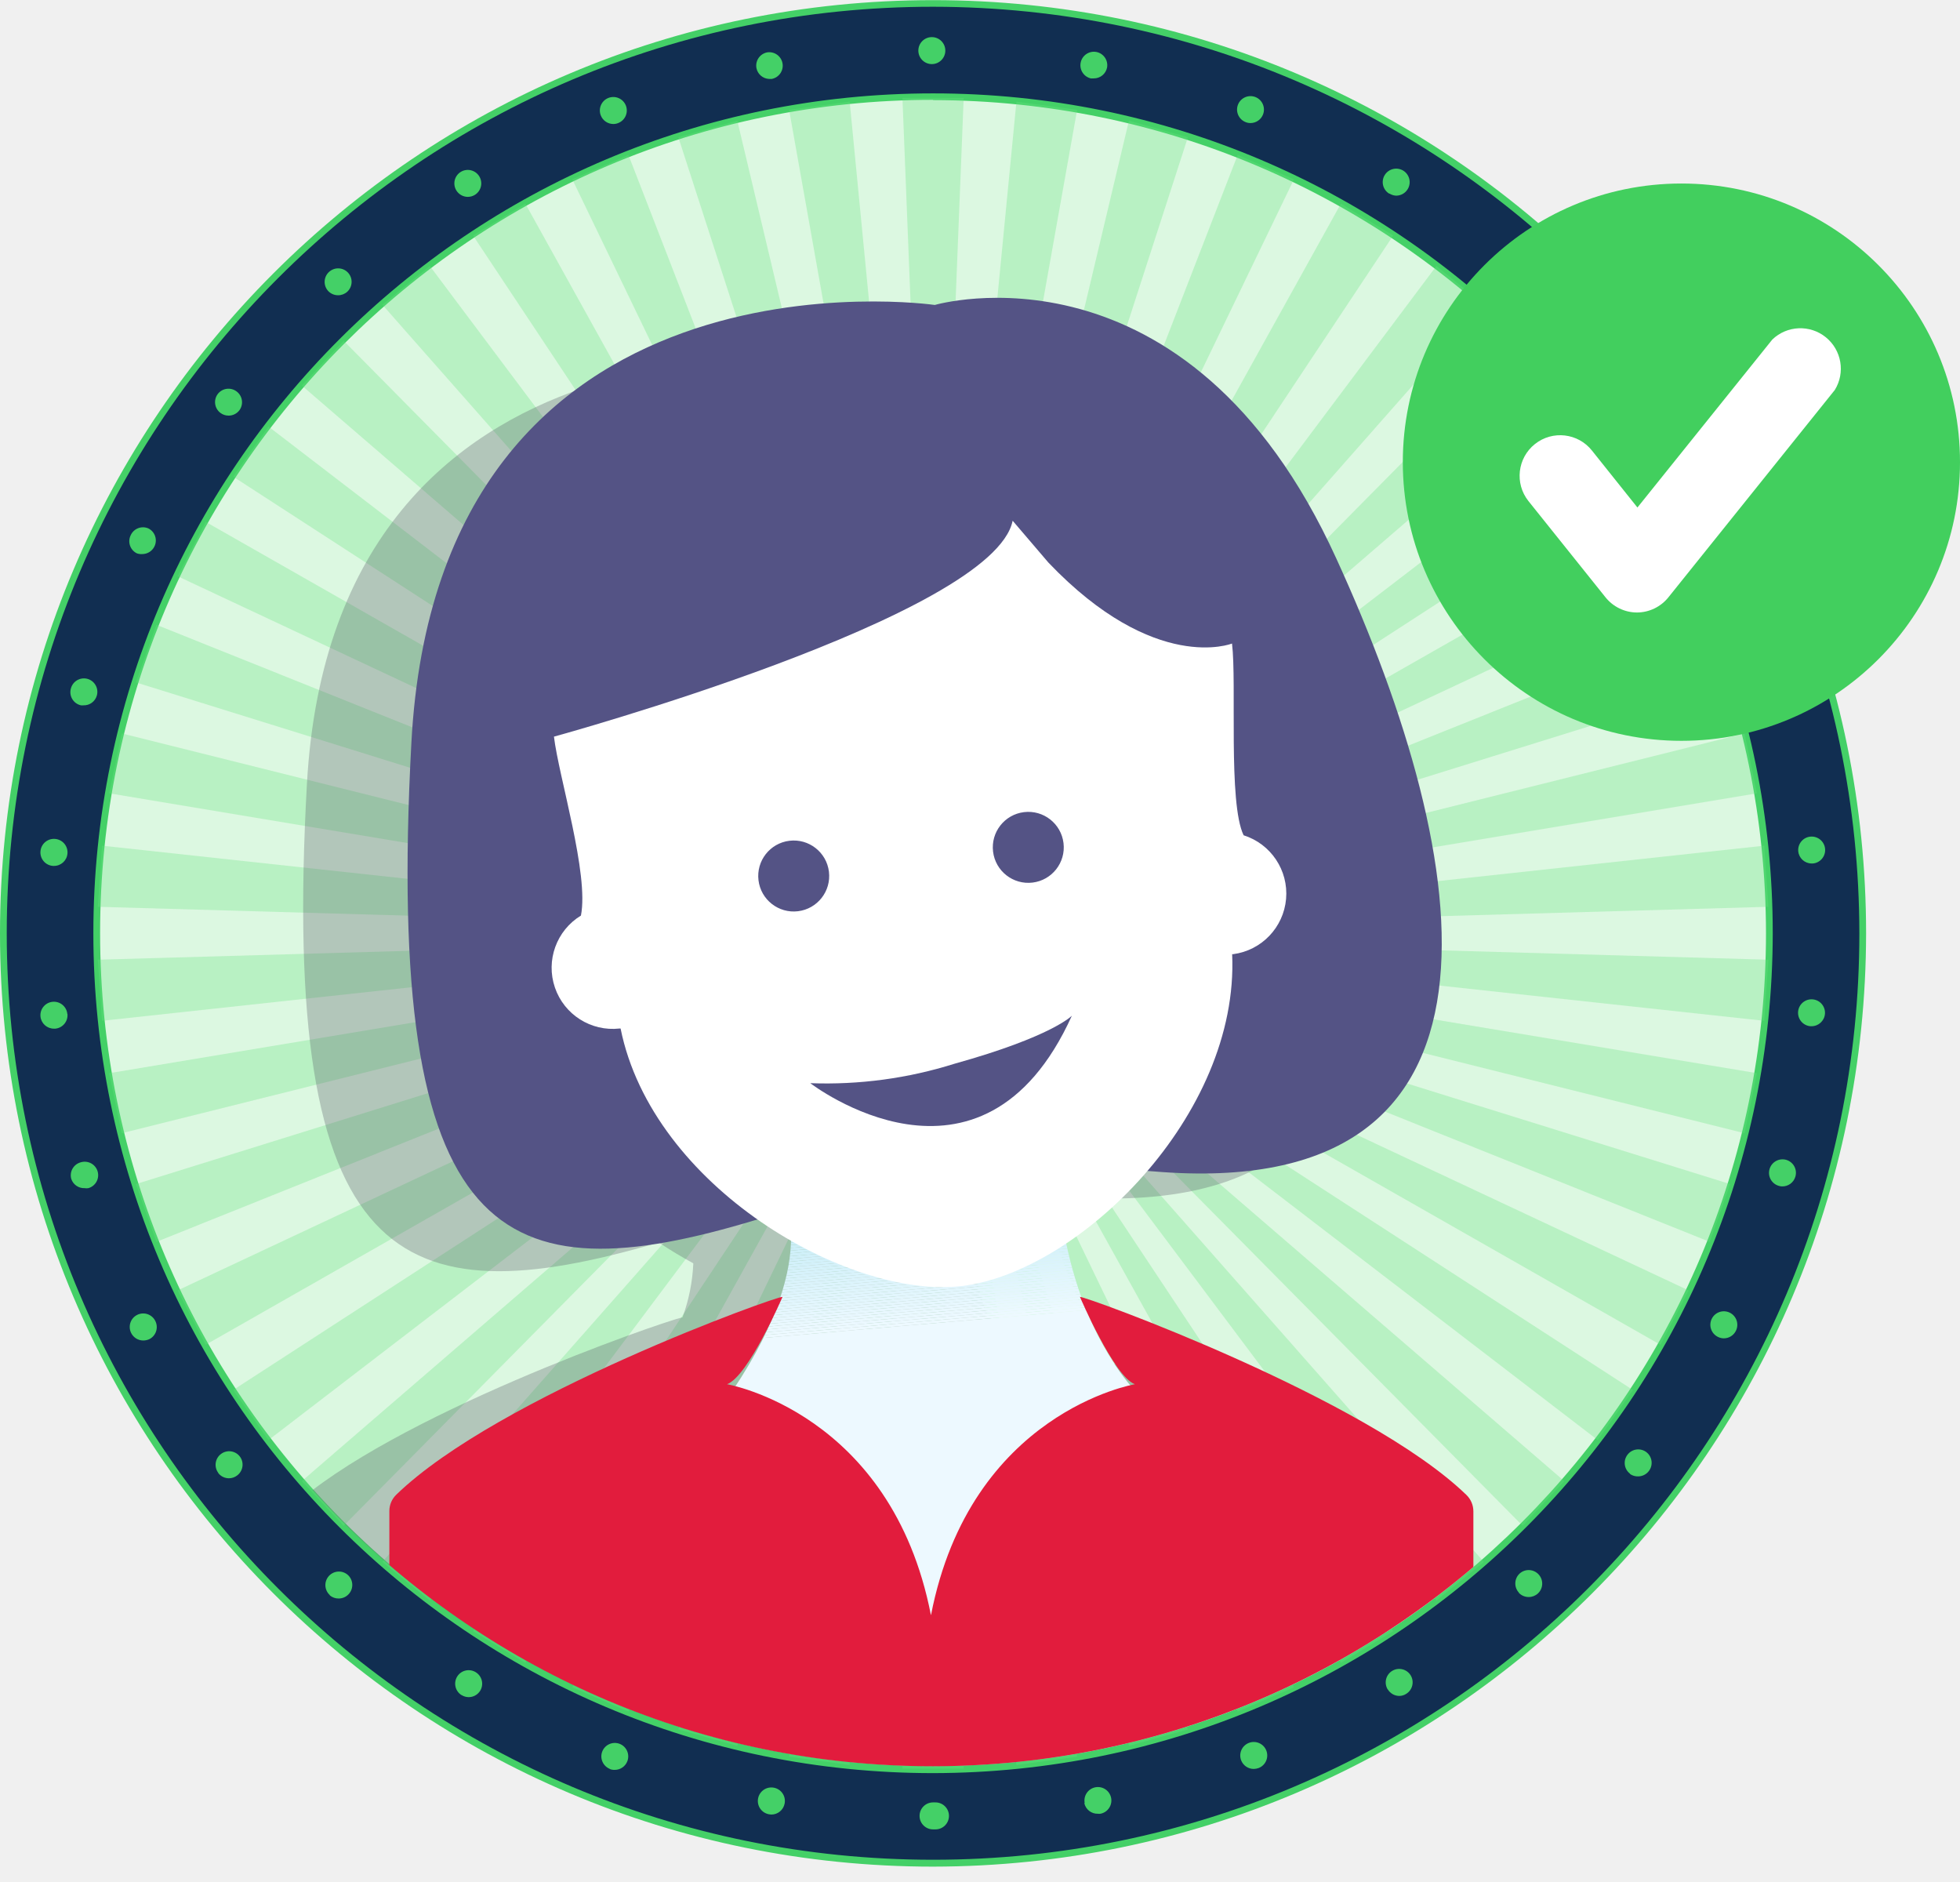
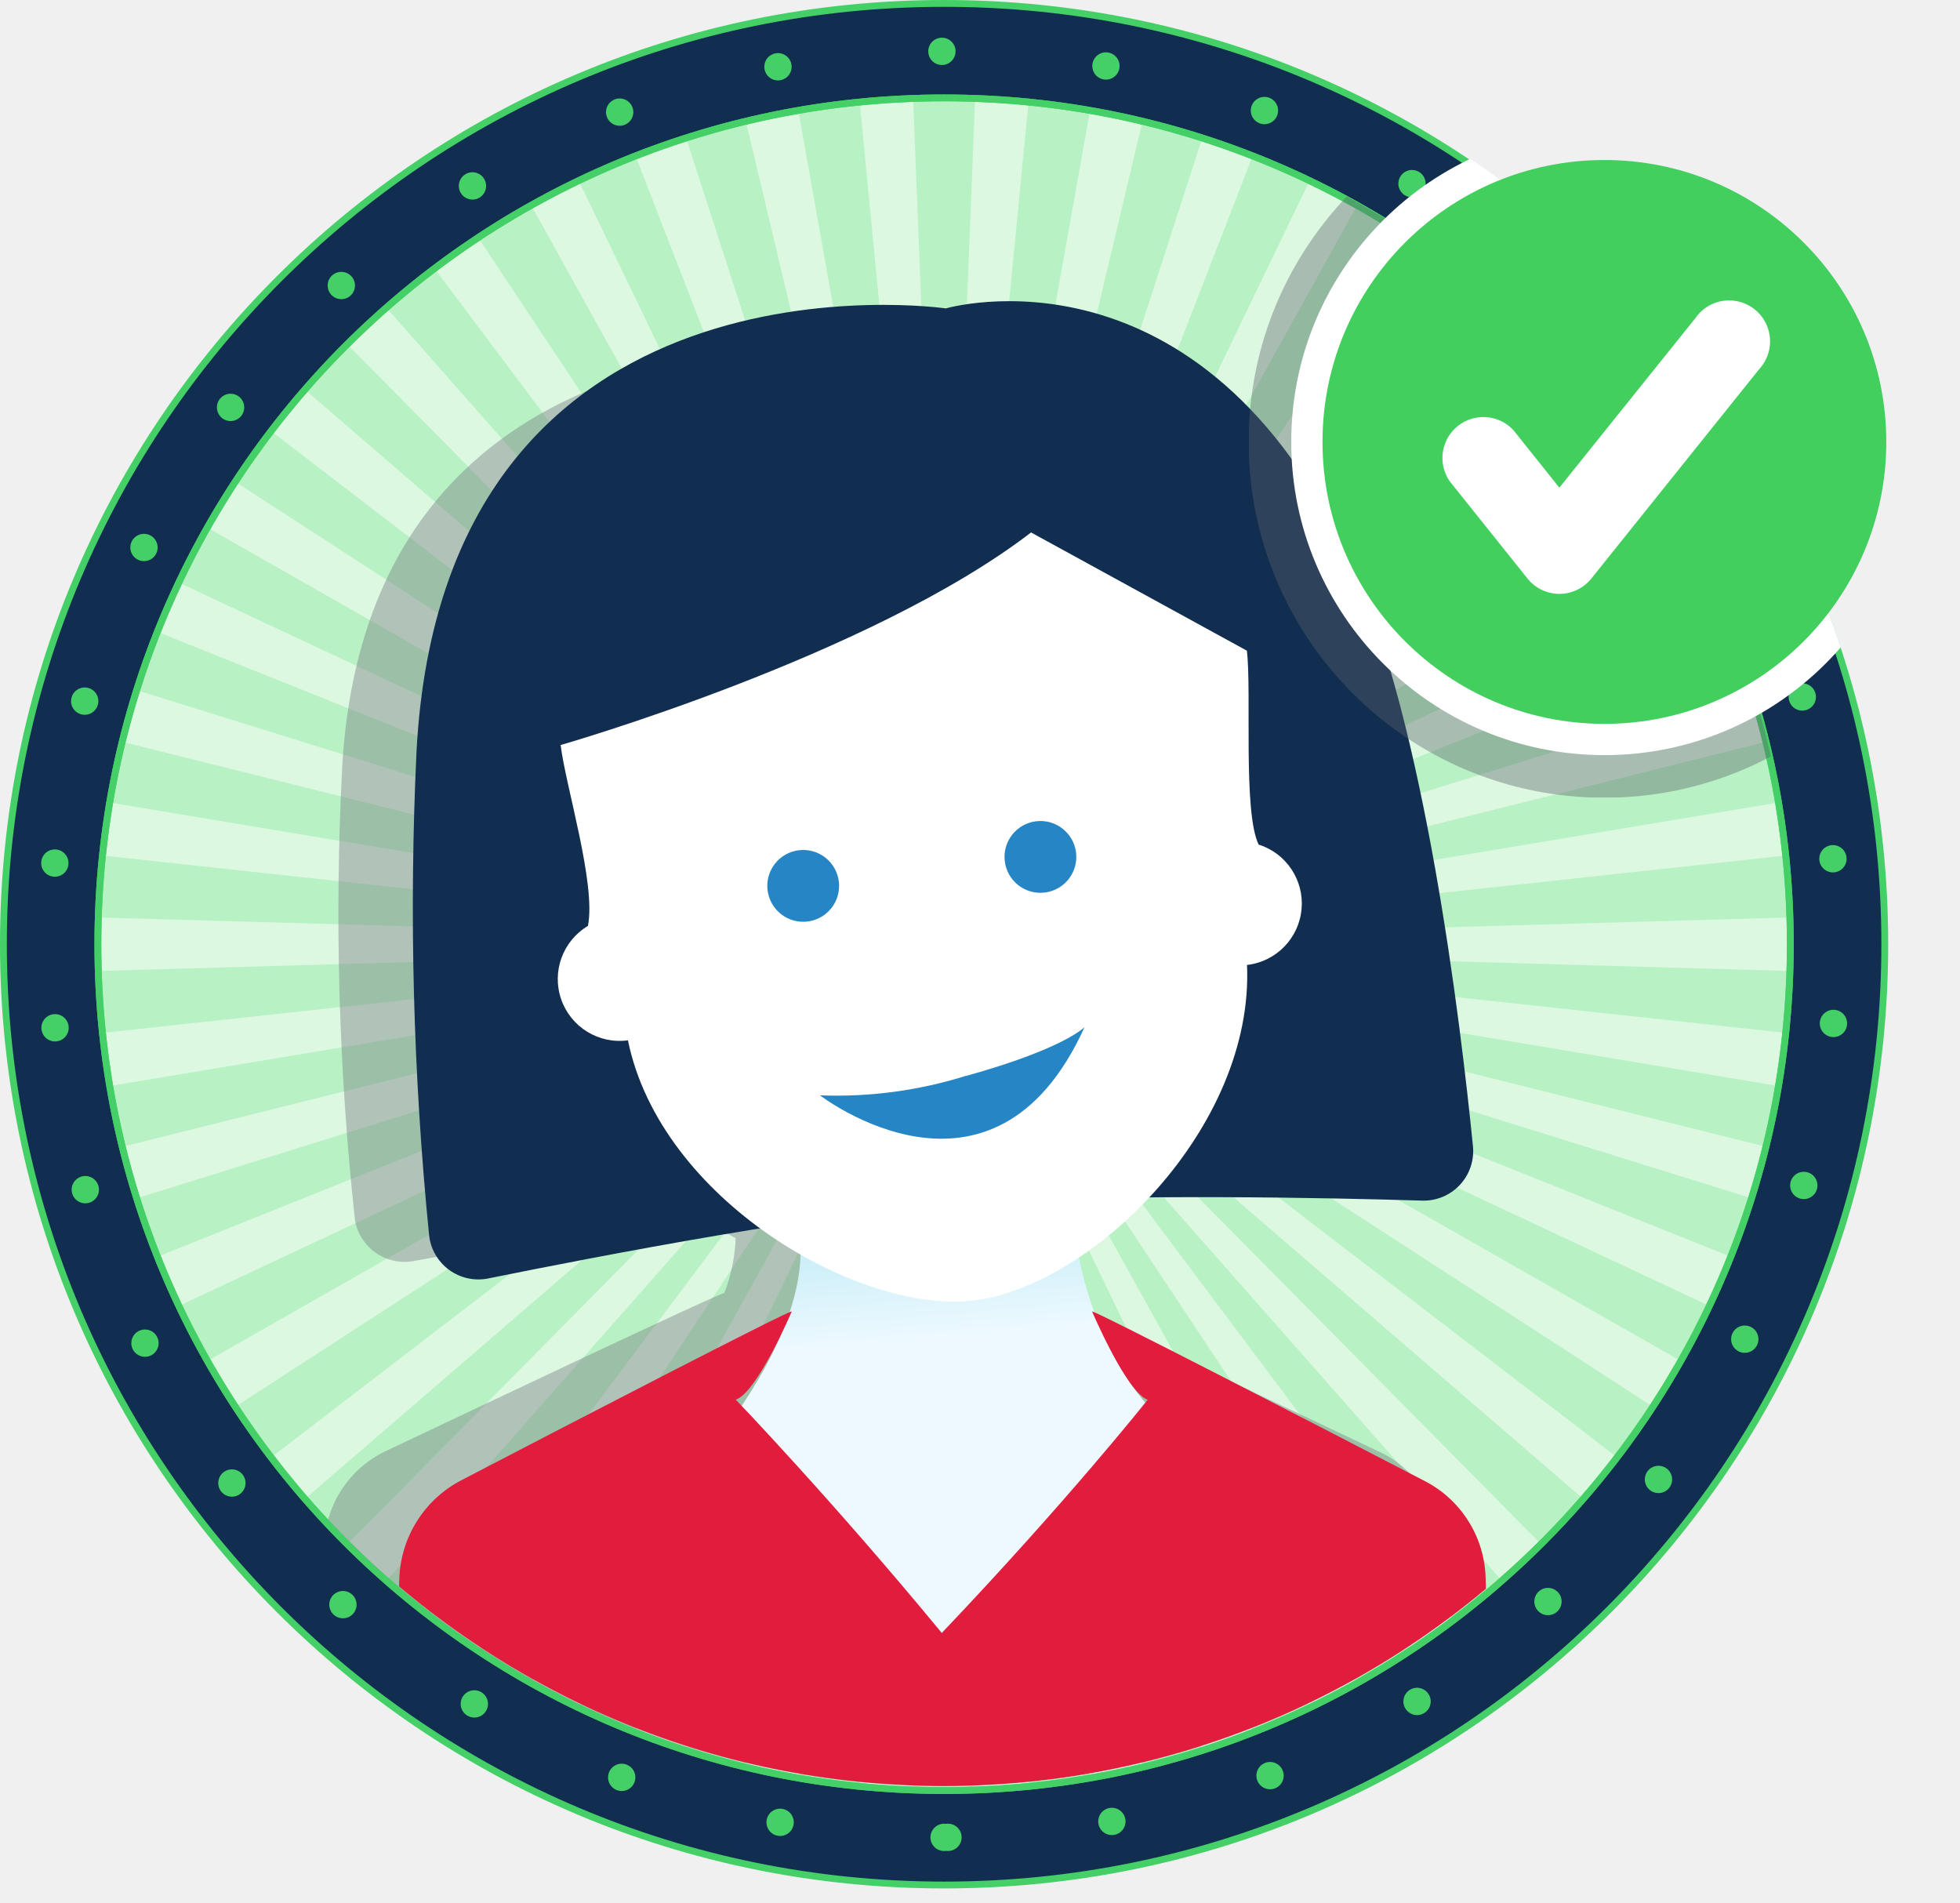
- <svg xmlns="http://www.w3.org/2000/svg" viewBox="0 0 145.28 139.42">
+ <svg xmlns="http://www.w3.org/2000/svg" xmlns:xlink="http://www.w3.org/1999/xlink" viewBox="0 0 143.58 139.35">
  <defs>
-     <style>.cls-1{fill:none;}.cls-2{fill:#112e51;}.cls-3{fill:#44d067;}.cls-4{fill:#dcf8e1;}.cls-5{opacity:0.31;}.cls-6{fill:#68e380;}.cls-7{clip-path:url(#clip-path);}.cls-8{opacity:0.33;}.cls-9{fill:#5b616a;}.cls-10{clip-path:url(#clip-path-2);}.cls-11{fill:#a9e4f1;}.cls-12{fill:#aae4f2;}.cls-13{fill:#abe4f2;}.cls-14{fill:#ace5f2;}.cls-15{fill:#ade5f2;}.cls-16{fill:#aee5f2;}.cls-17{fill:#afe6f3;}.cls-18{fill:#b0e6f3;}.cls-19{fill:#b1e6f3;}.cls-20{fill:#b2e7f3;}.cls-21{fill:#b3e7f3;}.cls-22{fill:#b4e7f4;}.cls-23{fill:#b5e8f4;}.cls-24{fill:#b6e8f4;}.cls-25{fill:#b7e8f4;}.cls-26{fill:#b8e9f4;}.cls-27{fill:#b9e9f5;}.cls-28{fill:#bae9f5;}.cls-29{fill:#bceaf5;}.cls-30{fill:#bdeaf5;}.cls-31{fill:#beeaf5;}.cls-32{fill:#bfeaf6;}.cls-33{fill:#c0ebf6;}.cls-34{fill:#c1ebf6;}.cls-35{fill:#c2ebf6;}.cls-36{fill:#c3ecf6;}.cls-37{fill:#c4ecf7;}.cls-38{fill:#c5ecf7;}.cls-39{fill:#c6edf7;}.cls-40{fill:#c7edf7;}.cls-41{fill:#c8edf7;}.cls-42{fill:#c9eef8;}.cls-43{fill:#caeef8;}.cls-44{fill:#cbeef8;}.cls-45{fill:#cceff8;}.cls-46{fill:#cdeff8;}.cls-47{fill:#ceeff9;}.cls-48{fill:#cff0f9;}.cls-49{fill:#d0f0f9;}.cls-50{fill:#d1f0f9;}.cls-51{fill:#d2f0f9;}.cls-52{fill:#d3f1fa;}.cls-53{fill:#d4f1fa;}.cls-54{fill:#d5f1fa;}.cls-55{fill:#d6f2fa;}.cls-56{fill:#d7f2fb;}.cls-57{fill:#d8f2fb;}.cls-58{fill:#d9f3fb;}.cls-59{fill:#daf3fb;}.cls-60{fill:#dbf3fb;}.cls-61{fill:#dcf4fc;}.cls-62{fill:#ddf4fc;}.cls-63{fill:#def4fc;}.cls-64{fill:#dff5fc;}.cls-65{fill:#e0f5fc;}.cls-66{fill:#e1f5fd;}.cls-67{fill:#e2f6fd;}.cls-68{fill:#e3f6fd;}.cls-69{fill:#e4f6fd;}.cls-70{fill:#e5f6fd;}.cls-71{fill:#e6f7fe;}.cls-72{fill:#e7f7fe;}.cls-73{fill:#e8f7fe;}.cls-74{fill:#e9f8fe;}.cls-75{fill:#eaf8fe;}.cls-76{fill:#ebf8ff;}.cls-77{fill:#ecf9ff;}.cls-78{fill:#edf9ff;}.cls-79{fill:#e21c3d;}.cls-80{fill:#545385;}.cls-81{fill:#fff;}.cls-82{fill:#42cf5e;}</style>
+     <filter id="luminosity-invert" filterUnits="userSpaceOnUse" color-interpolation-filters="sRGB">
+       <feColorMatrix values="-1 0 0 0 1 0 -1 0 0 1 0 0 -1 0 1 0 0 0 1 0" />
+     </filter>
+     <mask id="mask" x="-84.7" y="0" width="136.81" height="125.06" maskUnits="userSpaceOnUse">
+       <circle cx="-22.46" cy="62.82" r="61.99" stroke="#000" stroke-miterlimit="10" stroke-width="0.5" filter="url(#luminosity-invert)" />
+     </mask>
+     <mask id="mask-2" x="-91.76" y="-6.49" width="140.75" height="138.61" maskUnits="userSpaceOnUse">
+       <circle cx="-22.46" cy="62.82" r="69.3" filter="url(#luminosity-invert)" />
+     </mask>
+     <mask id="mask-3" x="7.06" y="6.87" width="123.93" height="128.35" maskUnits="userSpaceOnUse">
+       <path d="M69,130.8a62,62,0,1,1,62-62A62,62,0,0,1,69,130.8Z" filter="url(#luminosity-invert)" />
+     </mask>
    <clipPath id="clip-path">
-       <path class="cls-1" d="M69.16,130.89A61.86,61.86,0,1,1,131,69,61.93,61.93,0,0,1,69.16,130.89Z" />
+       <path d="M69.16,130.82A61.83,61.83,0,1,1,131,69,61.9,61.9,0,0,1,69.16,130.82Z" fill="none" />
    </clipPath>
-     <clipPath id="clip-path-2">
-       <path class="cls-1" d="M57.78,88.13s3.43,4.57-3.43,14.85a22.6,22.6,0,0,0-2.29,20.57l17.14,6.86,13.71-5.71S97.16,118,84.06,103c-5.8-6.67-5.71-16.71-5.71-16.71Z" />
-     </clipPath>
+     <linearGradient id="linear-gradient" x1="66.88" y1="78.12" x2="69.29" y2="106.02" gradientUnits="userSpaceOnUse">
+       <stop offset="0" stop-color="#8adaeb" />
+       <stop offset="0.71" stop-color="#edf9ff" />
+     </linearGradient>
+     <symbol id="New_Symbol" data-name="New Symbol" viewBox="0 0 52.11 52.11">
+       <g mask="url(#mask)">
+         <circle cx="26.06" cy="26.06" r="26.06" fill="#5b616a" opacity="0.4" />
+       </g>
+       <g mask="url(#mask-2)">
+         <circle cx="26.06" cy="26.06" r="22.94" fill="#fff" />
+       </g>
+       <circle cx="26.06" cy="26.06" r="20.65" fill="#42cf5e" />
+       <path d="M22.77,37.19a3,3,0,0,1-2.34-1.12l-5.71-7.14a3,3,0,0,1,4.67-3.74l3.37,4.22L32.72,17a3,3,0,1,1,4.67,3.74L25.1,36.07A3,3,0,0,1,22.77,37.19Z" fill="#fff" />
+     </symbol>
  </defs>
-   <g id="Layer_2" data-name="Layer 2">
-     <g id="Layer_1-2" data-name="Layer 1">
-       <circle class="cls-2" cx="69.16" cy="69.16" r="68.91" />
-       <path class="cls-3" d="M68.16,134.57a1,1,0,0,1,1-1h.18a1,1,0,0,1,1,1h0a1,1,0,0,1-1,1h-.18A1,1,0,0,1,68.16,134.57ZM57,134.45a1,1,0,0,1-.81-1.17h0a1,1,0,0,1,1.17-.8h0a1,1,0,0,1,.8,1.17h0a1,1,0,0,1-1,.82h0Zm23.4-.83a1,1,0,0,1,.79-1.17h0a1,1,0,0,1,1.17.79h0a1,1,0,0,1-.79,1.17h0a.66.66,0,0,1-.19,0h0A1,1,0,0,1,80.37,133.62Zm-35.19-2.53h0a1,1,0,0,1-.57-1.29h0a1,1,0,0,1,1.29-.57h0a1,1,0,0,1,.57,1.29h0a1,1,0,0,1-.93.64h0A.93.93,0,0,1,45.18,131.09ZM92,130.46a1,1,0,0,1,.57-1.3h0a1,1,0,0,1,1.29.56h0a1,1,0,0,1-.56,1.3h0a1.15,1.15,0,0,1-.36.07h0A1,1,0,0,1,92,130.46Zm-57.79-4.84h0a1,1,0,0,1-.32-1.38h0a1,1,0,0,1,1.37-.32h0a1,1,0,0,1,.33,1.38h0a1,1,0,0,1-.85.47h0A1,1,0,0,1,34.22,125.62Zm68.65-.42a1,1,0,0,1,.32-1.37h0a1,1,0,0,1,1.38.32h0a1,1,0,0,1-.32,1.37h0a.94.94,0,0,1-.53.16h0A1,1,0,0,1,102.87,125.2Zm-78.42-7a1,1,0,0,1-.06-1.41h0a1,1,0,0,1,1.41-.07h0a1,1,0,0,1,.06,1.41h0a1,1,0,0,1-.74.33h0A1,1,0,0,1,24.45,118.23Zm88.14-.18a1,1,0,0,1,.06-1.41h0a1,1,0,0,1,1.41.07h0a1,1,0,0,1-.06,1.41h0a1,1,0,0,1-.68.26h0A1,1,0,0,1,112.59,118.05Zm-96.4-8.87h0a1,1,0,0,1,.2-1.4h0a1,1,0,0,1,1.4.19h0a1,1,0,0,1-.2,1.4h0a1,1,0,0,1-.6.21h0A1,1,0,0,1,16.19,109.18Zm104.64.06a1,1,0,0,1-.19-1.4h0a1,1,0,0,1,1.4-.2h0a1,1,0,0,1,.19,1.4h0a1,1,0,0,1-.8.4h0A1,1,0,0,1,120.83,109.24ZM9.72,98.78a1,1,0,0,1,.45-1.34h0a1,1,0,0,1,1.34.45h0a1,1,0,0,1-.44,1.35h0a1.06,1.06,0,0,1-.45.1h0A1,1,0,0,1,9.72,98.78Zm117.61.29a1,1,0,0,1-.45-1.34h0a1,1,0,0,1,1.34-.45h0a1,1,0,0,1,.45,1.34h0a1,1,0,0,1-.9.56h0A1,1,0,0,1,127.33,99.07ZM5.28,87.36h0A1,1,0,0,1,6,86.13H6a1,1,0,0,1,1.24.69h0a1,1,0,0,1-.69,1.23h0a.86.86,0,0,1-.28,0h0A1,1,0,0,1,5.28,87.36Zm126.57.52a1,1,0,0,1-.69-1.23h0a1,1,0,0,1,1.23-.7h0a1,1,0,0,1,.69,1.24h0a1,1,0,0,1-1,.73h0A.83.83,0,0,1,131.85,87.88ZM3,75.33a1,1,0,0,1,.9-1.09h0a1,1,0,0,1,1.09.9H5a1,1,0,0,1-.9,1.09H4A1,1,0,0,1,3,75.33Zm131.19.72a1,1,0,0,1-.91-1.09h0a1,1,0,0,1,1.09-.9h0a1,1,0,0,1,.9,1.08h0a1,1,0,0,1-1,.91h-.09ZM3.93,64.17A1,1,0,0,1,3,63.08H3a1,1,0,0,1,1.09-.91h0A1,1,0,0,1,5,63.26H5a1,1,0,0,1-1,.91H3.93Zm129.36-1.09a1,1,0,0,1,.9-1.08h0a1,1,0,0,1,1.09.9h0a1,1,0,0,1-.9,1.09h-.1A1,1,0,0,1,133.29,63.08ZM6,52.27A1,1,0,0,1,5.26,51h0a1,1,0,0,1,1.23-.69h0a1,1,0,0,1,.69,1.23h0a1,1,0,0,1-1,.73h0A.86.86,0,0,1,6,52.27Zm125.14-.86a1,1,0,0,1,.68-1.23h0a1,1,0,0,1,1.24.68h0a1,1,0,0,1-.69,1.24h0a1.22,1.22,0,0,1-.27,0h0A1,1,0,0,1,131.09,51.41ZM10.13,41a1,1,0,0,1-.44-1.34h0A1,1,0,0,1,11,39.16h0a1,1,0,0,1,.44,1.35h0a1,1,0,0,1-.89.55h0A.94.94,0,0,1,10.13,41Zm116.63-.6h0a1,1,0,0,1,.45-1.34h0a1,1,0,0,1,1.34.44h0a1,1,0,0,1-.44,1.35h0a1,1,0,0,1-.45.1h0A1,1,0,0,1,126.76,40.35ZM16.34,30.6a1,1,0,0,1-.2-1.4h0a1,1,0,0,1,1.4-.19h0a1,1,0,0,1,.2,1.4h0a1,1,0,0,1-.8.39h0A1,1,0,0,1,16.34,30.6Zm104.13-.33a1,1,0,0,1,.2-1.4h0a1,1,0,0,1,1.4.19h0a1,1,0,0,1-.2,1.4h0a.94.94,0,0,1-.6.2h0A1,1,0,0,1,120.47,30.27ZM24.32,21.56a1,1,0,0,1,.07-1.41h0a1,1,0,0,1,1.41.06h0a1,1,0,0,1-.06,1.41h0a1,1,0,0,1-.68.26h0A1,1,0,0,1,24.32,21.56Zm88.13-.06h0a1,1,0,0,1-.06-1.42h0A1,1,0,0,1,113.8,20h0a1,1,0,0,1,.06,1.41h0a1,1,0,0,1-.73.32h0A1,1,0,0,1,112.45,21.5ZM33.83,14.12a1,1,0,0,1,.32-1.38h0a1,1,0,0,1,1.37.32h0a1,1,0,0,1-.32,1.38h0a1,1,0,0,1-.52.15h0A1,1,0,0,1,33.83,14.12Zm69.14.23a1,1,0,0,1-.33-1.38h0a1,1,0,0,1,1.38-.32h0a1,1,0,0,1,.32,1.37h0a1,1,0,0,1-.85.48h0A1,1,0,0,1,103,14.35ZM44.53,8.55a1,1,0,0,1,.56-1.29h0a1,1,0,0,1,1.3.56h0a1,1,0,0,1-.57,1.3h0a.93.93,0,0,1-.36.07h0A1,1,0,0,1,44.53,8.55Zm47.8.5a1,1,0,0,1-.57-1.29h0a1,1,0,0,1,1.29-.57h0a1,1,0,0,1,.57,1.29h0a1,1,0,0,1-.93.64h0A.93.93,0,0,1,92.33,9.05Zm-36.26-4a1,1,0,0,1,.8-1.17h0A1,1,0,0,1,58,4.68h0a1,1,0,0,1-.8,1.17h0l-.19,0h0A1,1,0,0,1,56.07,5.05Zm24.83.77a1,1,0,0,1-.8-1.17h0a1,1,0,0,1,1.16-.8h0A1,1,0,0,1,82.06,5h0a1,1,0,0,1-1,.81H80.9ZM68.07,3.75a1,1,0,0,1,1-1h0a1,1,0,0,1,1,1h0a1,1,0,0,1-1,1h0A1,1,0,0,1,68.07,3.75Z" />
-       <path class="cls-3" d="M69.16,138.33a69.16,69.16,0,1,1,69.16-69.16A69.24,69.24,0,0,1,69.16,138.33ZM69.16.5a68.66,68.66,0,1,0,68.66,68.66A68.74,68.74,0,0,0,69.16.5Z" />
-       <circle class="cls-4" cx="69.16" cy="69.16" r="61.99" />
-       <path class="cls-3" d="M69.16,131.4A62.24,62.24,0,1,1,131.4,69.16,62.31,62.31,0,0,1,69.16,131.4Zm0-124A61.74,61.74,0,1,0,130.9,69.16,61.81,61.81,0,0,0,69.16,7.42Z" />
-       <g class="cls-5">
-         <polygon class="cls-6" points="68.5 73.96 58.49 130.18 62.98 130.8 68.5 73.96" />
-         <polygon class="cls-6" points="69.82 64.36 79.84 8.14 75.34 7.53 69.82 64.36" />
-         <polygon class="cls-6" points="67.86 73.83 50.28 128.16 54.65 129.38 67.86 73.83" />
-         <polygon class="cls-6" points="70.47 64.5 88.05 10.17 83.68 8.94 70.47 64.5" />
-         <polygon class="cls-6" points="67.23 73.61 42.42 125.04 46.58 126.84 67.23 73.61" />
-         <polygon class="cls-6" points="71.09 64.72 95.91 13.29 91.74 11.48 71.09 64.72" />
-         <polygon class="cls-6" points="66.65 73.3 35.06 120.88 38.94 123.23 66.65 73.3" />
-         <polygon class="cls-6" points="71.68 65.02 103.27 17.45 99.39 15.09 71.68 65.02" />
-         <polygon class="cls-6" points="66.11 72.92 28.34 115.75 31.86 118.61 66.11 72.92" />
-         <polygon class="cls-6" points="72.22 65.41 109.99 22.58 106.47 19.71 72.22 65.41" />
-         <polygon class="cls-6" points="65.62 72.47 22.37 109.76 25.47 113.07 65.62 72.47" />
-         <polygon class="cls-6" points="72.7 65.86 115.95 28.57 112.86 25.25 72.7 65.86" />
-         <polygon class="cls-6" points="65.2 71.96 17.28 103.01 19.9 106.72 65.2 71.96" />
-         <polygon class="cls-6" points="73.12 66.37 121.04 35.32 118.43 31.61 73.12 66.37" />
-         <polygon class="cls-6" points="64.86 71.39 13.16 95.63 15.24 99.66 64.86 71.39" />
-         <polygon class="cls-6" points="73.46 66.93 125.17 42.7 123.08 38.67 73.46 66.93" />
-         <polygon class="cls-6" points="64.6 70.78 10.07 87.75 11.59 92.03 64.6 70.78" />
-         <polygon class="cls-6" points="73.73 67.54 128.25 50.57 126.73 46.3 73.73 67.54" />
-         <polygon class="cls-6" points="64.42 70.15 8.09 79.53 9.02 83.98 64.42 70.15" />
-         <polygon class="cls-6" points="73.91 68.18 130.23 58.79 129.31 54.35 73.91 68.18" />
-         <polygon class="cls-6" points="64.33 69.49 7.25 71.12 7.56 75.65 64.33 69.49" />
-         <polygon class="cls-6" points="74 68.83 131.08 67.2 130.77 62.67 74 68.83" />
-         <polygon class="cls-6" points="64.33 68.83 7.56 62.67 7.25 67.2 64.33 68.83" />
-         <polygon class="cls-6" points="74 69.49 130.77 75.65 131.08 71.12 74 69.49" />
-         <polygon class="cls-6" points="64.42 68.18 9.02 54.35 8.09 58.79 64.42 68.18" />
-         <polygon class="cls-6" points="73.91 70.15 129.31 83.98 130.23 79.53 73.91 70.15" />
-         <polygon class="cls-6" points="64.6 67.54 11.59 46.3 10.07 50.57 64.6 67.54" />
-         <polygon class="cls-6" points="73.73 70.78 126.73 92.03 128.25 87.75 73.73 70.78" />
-         <polygon class="cls-6" points="64.86 66.93 15.24 38.67 13.16 42.7 64.86 66.93" />
-         <polygon class="cls-6" points="73.46 71.39 123.08 99.66 125.17 95.63 73.46 71.39" />
-         <polygon class="cls-6" points="65.2 66.37 19.9 31.61 17.28 35.32 65.2 66.37" />
-         <polygon class="cls-6" points="73.12 71.96 118.43 106.72 121.04 103.01 73.12 71.96" />
-         <polygon class="cls-6" points="65.62 65.86 25.47 25.25 22.37 28.57 65.62 65.86" />
-         <polygon class="cls-6" points="72.7 72.47 112.86 113.07 115.95 109.76 72.7 72.47" />
-         <polygon class="cls-6" points="66.11 65.41 31.86 19.71 28.34 22.58 66.11 65.41" />
-         <polygon class="cls-6" points="72.22 72.92 106.47 118.61 109.99 115.75 72.22 72.92" />
-         <polygon class="cls-6" points="66.65 65.02 38.94 15.09 35.06 17.45 66.65 65.02" />
-         <polygon class="cls-6" points="71.68 73.3 99.39 123.23 103.27 120.88 71.68 73.3" />
-         <polygon class="cls-6" points="67.23 64.72 46.58 11.48 42.42 13.29 67.23 64.72" />
-         <polygon class="cls-6" points="71.09 73.61 91.74 126.84 95.91 125.04 71.09 73.61" />
-         <polygon class="cls-6" points="67.86 64.5 54.65 8.94 50.28 10.17 67.86 64.5" />
-         <polygon class="cls-6" points="70.47 73.83 83.68 129.38 88.05 128.16 70.47 73.83" />
-         <polygon class="cls-6" points="68.5 64.36 62.98 7.53 58.49 8.14 68.5 64.36" />
-         <polygon class="cls-6" points="69.82 73.96 75.34 130.8 79.84 130.18 69.82 73.96" />
-         <polygon class="cls-6" points="69.16 64.32 71.43 7.26 66.89 7.26 69.16 64.32" />
-         <polygon class="cls-6" points="69.16 74.01 66.89 131.06 71.43 131.06 69.16 74.01" />
+   <g style="isolation:isolate">
+     <g id="Layer_2" data-name="Layer 2">
+       <g id="Layer_3" data-name="Layer 3">
+         <circle cx="69.16" cy="69.16" r="68.91" fill="#112e51" />
+         <path d="M69.16,134.58a65.41,65.41,0,1,1,65.41-65.41A65.49,65.49,0,0,1,69.16,134.58Z" fill="none" stroke="#44d067" stroke-linecap="round" stroke-miterlimit="10" stroke-width="2" stroke-dasharray="0 12.08" />
+         <circle cx="69.16" cy="69.16" r="68.91" fill="none" stroke="#44d067" stroke-linecap="round" stroke-miterlimit="10" stroke-width="0.5" />
+         <circle cx="69.16" cy="69.16" r="61.99" fill="#dcf8e1" stroke="#44d067" stroke-miterlimit="10" stroke-width="0.5" />
+         <g opacity="0.31">
+           <polygon points="68.5 73.96 58.49 130.18 62.98 130.8 68.5 73.96" fill="#68e380" />
+           <polygon points="69.82 64.36 79.84 8.15 75.34 7.53 69.82 64.36" fill="#68e380" />
+           <polygon points="67.86 73.83 50.28 128.16 54.65 129.38 67.86 73.83" fill="#68e380" />
+           <polygon points="70.47 64.5 88.05 10.17 83.68 8.94 70.47 64.5" fill="#68e380" />
+           <polygon points="67.23 73.61 42.42 125.04 46.58 126.84 67.23 73.61" fill="#68e380" />
+           <polygon points="71.09 64.72 95.91 13.29 91.74 11.48 71.09 64.72" fill="#68e380" />
+           <polygon points="66.65 73.3 35.06 120.88 38.94 123.23 66.65 73.3" fill="#68e380" />
+           <polygon points="71.68 65.02 103.27 17.45 99.39 15.09 71.68 65.02" fill="#68e380" />
+           <polygon points="66.11 72.92 28.34 115.75 31.86 118.61 66.11 72.92" fill="#68e380" />
+           <polygon points="72.22 65.41 109.99 22.58 106.47 19.71 72.22 65.41" fill="#68e380" />
+           <polygon points="65.62 72.47 22.37 109.76 25.47 113.07 65.62 72.47" fill="#68e380" />
+           <polygon points="72.7 65.86 115.95 28.57 112.86 25.25 72.7 65.86" fill="#68e380" />
+           <polygon points="65.2 71.96 17.28 103.01 19.9 106.72 65.2 71.96" fill="#68e380" />
+           <polygon points="73.12 66.37 121.04 35.32 118.43 31.61 73.12 66.37" fill="#68e380" />
+           <polygon points="64.86 71.39 13.16 95.63 15.24 99.66 64.86 71.39" fill="#68e380" />
+           <polygon points="73.46 66.93 125.17 42.7 123.08 38.67 73.46 66.93" fill="#68e380" />
+           <polygon points="64.6 70.78 10.07 87.75 11.59 92.03 64.6 70.78" fill="#68e380" />
+           <polygon points="73.73 67.54 128.25 50.57 126.73 46.3 73.73 67.54" fill="#68e380" />
+           <polygon points="64.42 70.15 8.09 79.54 9.02 83.98 64.42 70.15" fill="#68e380" />
+           <polygon points="73.91 68.18 130.23 58.79 129.31 54.35 73.91 68.18" fill="#68e380" />
+           <polygon points="64.33 69.49 7.25 71.12 7.56 75.65 64.33 69.49" fill="#68e380" />
+           <polygon points="74 68.83 131.08 67.2 130.77 62.67 74 68.83" fill="#68e380" />
+           <polygon points="64.33 68.83 7.56 62.67 7.25 67.2 64.33 68.83" fill="#68e380" />
+           <polygon points="74 69.49 130.77 75.65 131.08 71.12 74 69.49" fill="#68e380" />
+           <polygon points="64.42 68.18 9.02 54.35 8.09 58.79 64.42 68.18" fill="#68e380" />
+           <polygon points="73.91 70.15 129.31 83.98 130.23 79.54 73.91 70.15" fill="#68e380" />
+           <polygon points="64.6 67.54 11.59 46.3 10.07 50.57 64.6 67.54" fill="#68e380" />
+           <polygon points="73.73 70.78 126.73 92.03 128.25 87.75 73.73 70.78" fill="#68e380" />
+           <polygon points="64.86 66.93 15.24 38.67 13.16 42.7 64.86 66.93" fill="#68e380" />
+           <polygon points="73.46 71.39 123.08 99.66 125.17 95.63 73.46 71.39" fill="#68e380" />
+           <polygon points="65.2 66.37 19.9 31.61 17.28 35.32 65.2 66.37" fill="#68e380" />
+           <polygon points="73.12 71.96 118.43 106.72 121.04 103.01 73.12 71.96" fill="#68e380" />
+           <polygon points="65.62 65.86 25.47 25.25 22.37 28.57 65.62 65.86" fill="#68e380" />
+           <polygon points="72.7 72.47 112.86 113.07 115.95 109.76 72.7 72.47" fill="#68e380" />
+           <polygon points="66.11 65.41 31.86 19.71 28.34 22.58 66.11 65.41" fill="#68e380" />
+           <polygon points="72.22 72.92 106.47 118.61 109.99 115.75 72.22 72.92" fill="#68e380" />
+           <polygon points="66.65 65.02 38.94 15.09 35.06 17.45 66.65 65.02" fill="#68e380" />
+           <polygon points="71.68 73.3 99.39 123.23 103.27 120.88 71.68 73.3" fill="#68e380" />
+           <polygon points="67.23 64.72 46.58 11.48 42.42 13.29 67.23 64.72" fill="#68e380" />
+           <polygon points="71.09 73.61 91.74 126.84 95.91 125.04 71.09 73.61" fill="#68e380" />
+           <polygon points="67.86 64.5 54.65 8.94 50.28 10.17 67.86 64.5" fill="#68e380" />
+           <polygon points="70.47 73.83 83.68 129.38 88.05 128.16 70.47 73.83" fill="#68e380" />
+           <polygon points="68.5 64.36 62.98 7.53 58.49 8.15 68.5 64.36" fill="#68e380" />
+           <polygon points="69.82 73.96 75.34 130.8 79.84 130.18 69.82 73.96" fill="#68e380" />
+           <polygon points="69.16 64.32 71.43 7.26 66.89 7.26 69.16 64.32" fill="#68e380" />
+           <polygon points="69.16 74.01 66.89 131.07 71.43 131.07 69.16 74.01" fill="#68e380" />
+         </g>
      </g>
-       <g class="cls-7">
-         <g class="cls-8">
-           <path class="cls-9" d="M102.3,111.79C95,105.11,74.85,98,73.28,97.67a27.75,27.75,0,0,1-1.14-3.82,30,30,0,0,0,6.14-5.19l.47,0C107.14,91,103,66.72,92.52,44.9,81.23,21.48,62.23,26.76,62.23,26.76S24.77,21.61,22.75,58.1c-2,35.9,6.8,39.59,26,34l.12,0c.82.55,1.66,1.05,2.52,1.52a13.23,13.23,0,0,1-.8,4c-1.78.42-21.6,7.32-29,14.12a1.58,1.58,0,0,0-.52,1.17V128.9c26.86,14.22,54.12,13.82,81.75,0V113A1.59,1.59,0,0,0,102.3,111.79Zm-25-7.9L77,104A20,20,0,0,1,73.85,99C74.72,100.77,76.24,103.52,77.32,103.89ZM50,99.1A29.66,29.66,0,0,1,47.21,104c-.4-.1-.63-.14-.63-.14C47.64,103.52,49.15,100.82,50,99.1Z" />
+       <g id="Layer_1-2" data-name="Layer 1">
+         <g mask="url(#mask-3)">
+           <path d="M105.47,112.93a7.7,7.7,0,0,0-4.55-6.65C93.08,102.56,77.43,95.14,76,94.64a26.24,26.24,0,0,1-1.15-3.73,29.84,29.84,0,0,0,5.3-4.14c8.2-.07,15.94.1,20.5.23a3.55,3.55,0,0,0,3.83-3.74c-.93-8.54-3.64-29.06-9.07-39.93C84.05,20.55,64.89,25.68,64.89,25.68s-37.78-5-39.82,30.47A208,208,0,0,0,26,89.34a3.69,3.69,0,0,0,4.45,3c4.62-.86,12.6-2.29,20.44-3.45a32.84,32.84,0,0,0,3,1.8,12.47,12.47,0,0,1-.82,4c-1.6.6-16.9,7.85-24.71,11.55A7.89,7.89,0,0,0,23.76,113l-.38,12c27.09,13.83,54.58,13.44,82.45,0Z" fill="#747980" opacity="0.42" style="mix-blend-mode:multiply" />
        </g>
-         <g class="cls-10">
-           <polygon class="cls-11" points="48.06 86.28 47.5 86.33 47.5 86.28 48.06 86.28" />
-           <polygon class="cls-12" points="50.42 86.28 47.5 86.53 47.5 86.33 48.06 86.28 50.42 86.28" />
-           <polygon class="cls-13" points="52.77 86.28 47.5 86.73 47.5 86.53 50.42 86.28 52.77 86.28" />
-           <polygon class="cls-14" points="55.12 86.28 47.5 86.94 47.5 86.73 52.77 86.28 55.12 86.28" />
-           <polygon class="cls-15" points="57.47 86.28 47.5 87.14 47.5 86.94 55.12 86.28 57.47 86.28" />
-           <polygon class="cls-16" points="59.83 86.28 47.5 87.34 47.5 87.14 57.47 86.28 59.83 86.28" />
-           <polygon class="cls-17" points="62.18 86.28 47.5 87.55 47.5 87.34 59.83 86.28 62.18 86.28" />
-           <polygon class="cls-18" points="64.53 86.28 47.5 87.75 47.5 87.55 62.18 86.28 64.53 86.28" />
-           <polygon class="cls-19" points="66.88 86.28 47.5 87.95 47.5 87.75 64.53 86.28 66.88 86.28" />
-           <polygon class="cls-20" points="69.23 86.28 47.5 88.16 47.5 87.95 66.88 86.28 69.23 86.28" />
-           <polygon class="cls-21" points="71.59 86.28 47.5 88.36 47.5 88.16 69.23 86.28 71.59 86.28" />
-           <polygon class="cls-22" points="73.94 86.28 47.5 88.56 47.5 88.36 71.59 86.28 73.94 86.28" />
-           <polygon class="cls-23" points="76.29 86.28 47.5 88.77 47.5 88.56 73.94 86.28 76.29 86.28" />
-           <polygon class="cls-24" points="78.64 86.28 47.5 88.97 47.5 88.77 76.29 86.28 78.64 86.28" />
-           <polygon class="cls-25" points="81 86.28 47.5 89.17 47.5 88.97 78.64 86.28 81 86.28" />
-           <polygon class="cls-26" points="83.35 86.28 47.5 89.38 47.5 89.17 81 86.28 83.35 86.28" />
-           <polygon class="cls-27" points="85.7 86.28 47.5 89.58 47.5 89.38 83.35 86.28 85.7 86.28" />
-           <polygon class="cls-28" points="88.05 86.28 47.5 89.78 47.5 89.58 85.7 86.28 88.05 86.28" />
-           <polygon class="cls-29" points="90.4 86.28 47.5 89.98 47.5 89.78 88.05 86.28 90.4 86.28" />
-           <polygon class="cls-30" points="92.76 86.28 47.5 90.19 47.5 89.98 90.4 86.28 92.76 86.28" />
-           <polygon class="cls-31" points="95.11 86.28 47.5 90.39 47.5 90.19 92.76 86.28 95.11 86.28" />
-           <polygon class="cls-32" points="96.42 86.28 96.43 86.37 47.5 90.59 47.5 90.39 95.11 86.28 96.42 86.28" />
-           <polygon class="cls-33" points="96.43 86.37 96.45 86.57 47.5 90.8 47.5 90.59 96.43 86.37" />
-           <polygon class="cls-34" points="96.45 86.57 96.47 86.77 47.5 91 47.5 90.8 96.45 86.57" />
-           <polygon class="cls-35" points="96.47 86.77 96.48 86.97 47.5 91.2 47.5 91 96.47 86.77" />
-           <polygon class="cls-36" points="96.48 86.97 96.5 87.17 47.5 91.41 47.5 91.2 96.48 86.97" />
-           <polygon class="cls-37" points="96.5 87.17 96.52 87.38 47.5 91.61 47.5 91.41 96.5 87.17" />
-           <polygon class="cls-38" points="96.52 87.38 96.53 87.58 47.5 91.81 47.5 91.61 96.52 87.38" />
-           <polygon class="cls-39" points="96.53 87.58 96.55 87.78 47.5 92.02 47.5 91.81 96.53 87.58" />
-           <polygon class="cls-40" points="96.55 87.78 96.57 87.98 47.5 92.22 47.5 92.02 96.55 87.78" />
-           <polygon class="cls-41" points="96.57 87.98 96.59 88.18 47.5 92.42 47.5 92.22 96.57 87.98" />
-           <polygon class="cls-42" points="96.59 88.18 96.61 88.39 47.5 92.62 47.5 92.42 96.59 88.18" />
-           <polygon class="cls-43" points="96.61 88.39 96.62 88.59 47.5 92.83 47.5 92.62 96.61 88.39" />
-           <polygon class="cls-44" points="96.62 88.59 96.64 88.79 47.5 93.03 47.5 92.83 96.62 88.59" />
-           <polygon class="cls-45" points="96.64 88.79 96.66 88.99 47.5 93.23 47.5 93.03 96.64 88.79" />
-           <polygon class="cls-46" points="96.66 88.99 96.67 89.19 47.5 93.44 47.5 93.23 96.66 88.99" />
-           <polygon class="cls-47" points="96.67 89.19 96.69 89.39 47.5 93.64 47.5 93.44 96.67 89.19" />
-           <polygon class="cls-48" points="96.69 89.39 96.71 89.59 47.5 93.84 47.5 93.64 96.69 89.39" />
-           <polygon class="cls-49" points="96.71 89.59 96.73 89.8 47.5 94.05 47.5 93.84 96.71 89.59" />
-           <polygon class="cls-50" points="96.73 89.8 96.74 90 47.5 94.25 47.5 94.05 96.73 89.8" />
-           <polygon class="cls-51" points="96.74 90 96.76 90.2 47.5 94.45 47.5 94.25 96.74 90" />
-           <polygon class="cls-52" points="96.76 90.2 96.78 90.4 47.5 94.66 47.5 94.45 96.76 90.2" />
-           <polygon class="cls-53" points="96.78 90.4 96.8 90.6 47.5 94.86 47.5 94.66 96.78 90.4" />
-           <polygon class="cls-54" points="96.8 90.6 96.81 90.8 47.5 95.06 47.5 94.86 96.8 90.6" />
-           <polygon class="cls-55" points="96.81 90.8 96.83 91 47.5 95.26 47.5 95.06 96.81 90.8" />
-           <polygon class="cls-56" points="96.83 91 96.85 91.21 47.5 95.47 47.5 95.26 96.83 91" />
-           <polygon class="cls-57" points="96.85 91.21 96.87 91.41 47.5 95.67 47.5 95.47 96.85 91.21" />
-           <polygon class="cls-58" points="96.87 91.41 96.88 91.61 47.5 95.87 47.5 95.67 96.87 91.41" />
-           <polygon class="cls-59" points="96.88 91.61 96.9 91.81 47.5 96.08 47.5 95.87 96.88 91.61" />
-           <polygon class="cls-60" points="96.9 91.81 96.92 92.01 47.5 96.28 47.5 96.08 96.9 91.81" />
-           <polygon class="cls-61" points="96.92 92.01 96.94 92.21 47.5 96.48 47.5 96.28 96.92 92.01" />
-           <polygon class="cls-62" points="96.94 92.21 96.95 92.42 47.5 96.69 47.5 96.48 96.94 92.21" />
-           <polygon class="cls-63" points="96.95 92.42 96.97 92.62 47.5 96.89 47.5 96.69 96.95 92.42" />
-           <polygon class="cls-64" points="96.97 92.62 96.99 92.82 47.5 97.09 47.5 96.89 96.97 92.62" />
-           <polygon class="cls-65" points="96.99 92.82 97 93.02 47.5 97.3 47.5 97.09 96.99 92.82" />
-           <polygon class="cls-66" points="97 93.02 97.02 93.22 47.5 97.5 47.5 97.3 97 93.02" />
-           <polygon class="cls-67" points="97.02 93.22 97.04 93.42 47.5 97.7 47.5 97.5 97.02 93.22" />
-           <polygon class="cls-68" points="97.04 93.42 97.06 93.63 47.5 97.9 47.5 97.7 97.04 93.42" />
-           <polygon class="cls-69" points="97.06 93.63 97.07 93.83 47.5 98.11 47.5 97.9 97.06 93.63" />
-           <polygon class="cls-70" points="97.07 93.83 97.09 94.03 47.5 98.31 47.5 98.11 97.07 93.83" />
-           <polygon class="cls-71" points="97.09 94.03 97.11 94.23 47.5 98.51 47.5 98.31 97.09 94.03" />
-           <polygon class="cls-72" points="97.11 94.23 97.13 94.43 47.5 98.72 47.5 98.51 97.11 94.23" />
-           <polygon class="cls-73" points="97.13 94.43 97.14 94.63 47.5 98.92 47.5 98.72 97.13 94.43" />
-           <polygon class="cls-74" points="97.14 94.63 97.16 94.79 97.16 94.83 47.5 99.12 47.5 98.92 97.14 94.63" />
-           <polygon class="cls-75" points="97.16 95.04 47.5 99.33 47.5 99.12 97.16 94.83 97.16 95.04" />
-           <polygon class="cls-76" points="97.16 95.24 47.5 99.53 47.5 99.33 97.16 95.04 97.16 95.24" />
-           <polygon class="cls-77" points="97.16 95.44 47.5 99.73 47.5 99.53 97.16 95.24 97.16 95.44" />
-           <polygon class="cls-78" points="97.16 95.65 47.5 99.93 47.5 99.73 97.16 95.44 97.16 95.65" />
-           <polygon class="cls-78" points="47.5 99.93 97.16 95.65 97.16 130.41 47.5 130.41 47.5 99.93" />
+         <g clip-path="url(#clip-path)">
+           <path d="M71,88.09c11.93-.66,26.27-.36,33.17-.15a3.63,3.63,0,0,0,3.73-4c-.91-9.1-3.54-31-8.84-42.57C88,17.11,69.29,22.59,69.29,22.59S32.5,17.25,30.51,55.07a242.47,242.47,0,0,0,.92,35.37,3.63,3.63,0,0,0,4.34,3.2C43.58,92.06,61.25,88.63,71,88.09Z" fill="#112e51" />
+           <path d="M57.79,88.09s3.43,4.57-3.43,14.84a22.59,22.59,0,0,0-2.28,20.55l17.13,6.85,13.7-5.71s14.23-6.65,1.14-21.7c-5.8-6.66-5.71-16.7-5.71-16.7Z" fill="url(#linear-gradient)" />
+           <path d="M69,119.62c-8-9.71-15.1-17.1-15.1-17.1C55.47,102,58,96.06,58,96.06c-.19-.1-16.23,8.21-24.2,12.36a8.45,8.45,0,0,0-4.55,7.25l-.37,12.77c26.38,14.74,53.16,14.32,80.3,0l-.35-12.86a8.24,8.24,0,0,0-4.44-7.09C96.43,104.36,80.23,96,80,96.06h0s2.51,5.89,4.07,6.47c0,0-5.86,7.39-15.1,17.1" fill="#e21c3d" />
+           <path d="M75.53,39C63.71,48.09,41.07,54.57,41.07,54.57c.36,3,2.61,10.18,2,13.25A4.53,4.53,0,0,0,46,76.2H46C48.39,87.9,62.92,96.27,71.35,95.25c8.65-1.05,20.53-12.63,20-24.58h.08a4.53,4.53,0,0,0,.77-8.81c-1.16-2.39-.5-11.24-.86-14.2Z" fill="#fff" />
+           <circle cx="58.84" cy="64.88" r="2.63" transform="translate(-7.4 7.58) rotate(-6.93)" fill="#2686c5" />
+           <circle cx="76.22" cy="62.76" r="2.63" transform="translate(-7.02 9.66) rotate(-6.93)" fill="#2686c5" />
+           <path d="M70.76,78.81c7.21-2,8.69-3.58,8.69-3.58-6.7,14.79-19.38,5-19.38,5a31.68,31.68,0,0,0,10.69-1.43" fill="#2686c5" />
        </g>
-         <path class="cls-79" d="M69,119.68c-2.93-15-15.11-17.1-15.11-17.1C55.47,102,58,96.11,58,96.11c-.25-.13-21.06,7.32-28.63,14.66a1.68,1.68,0,0,0-.51,1.21v16.54c26.4,14.75,53.19,14.33,80.35,0V112a1.69,1.69,0,0,0-.51-1.21C101.28,103.6,80.3,96,80.05,96.11h0s2.51,5.9,4.07,6.47c0,0-12.18,2.06-15.11,17.1" />
-         <path class="cls-80" d="M85.53,86.81C113.44,89.17,109.4,64,99.06,41.41,88,17.12,69.29,22.6,69.29,22.6s-36.82-5.34-38.8,32.5c-2,37.23,6.68,41,25.55,35.3C56,90.4,72.8,85.73,85.53,86.81Z" />
-         <path class="cls-81" d="M75.06,38.59c-1.44,7.08-34,16-34,16,.36,3,2.61,10.19,2,13.26a4.53,4.53,0,0,0,2.86,8.37H46c2.36,11.73,16.9,20.1,25.33,19.08,8.65-1.05,20.54-12.64,20-24.59h.08a4.53,4.53,0,0,0,.77-8.81c-1.16-2.39-.5-11.25-.86-14.21,0,0-5.7,2.29-13.61-6Z" />
-         <circle class="cls-80" cx="58.83" cy="64.91" r="2.63" transform="translate(-7.4 7.58) rotate(-6.93)" />
-         <circle class="cls-80" cx="76.22" cy="62.79" r="2.63" transform="translate(-7.02 9.66) rotate(-6.93)" />
-         <path class="cls-80" d="M79.45,75.27c-6.7,14.79-19.39,5-19.39,5a31.7,31.7,0,0,0,10.69-1.44C78,76.81,79.45,75.27,79.45,75.27Z" />
+         <circle cx="69.16" cy="69.16" r="61.99" fill="none" stroke="#44d067" stroke-miterlimit="10" stroke-width="0.5" />
+         <use width="52.11" height="52.11" transform="translate(91.47 6.31)" xlink:href="#New_Symbol" />
      </g>
-       <circle class="cls-82" cx="124.63" cy="34.25" r="20.65" />
-       <path class="cls-81" d="M121.34,45.39A3,3,0,0,1,119,44.26l-5.71-7.13A3,3,0,0,1,118,33.39l3.37,4.22,10-12.45A3,3,0,0,1,136,28.9L123.67,44.26A3,3,0,0,1,121.34,45.39Z" />
    </g>
  </g>
</svg>
